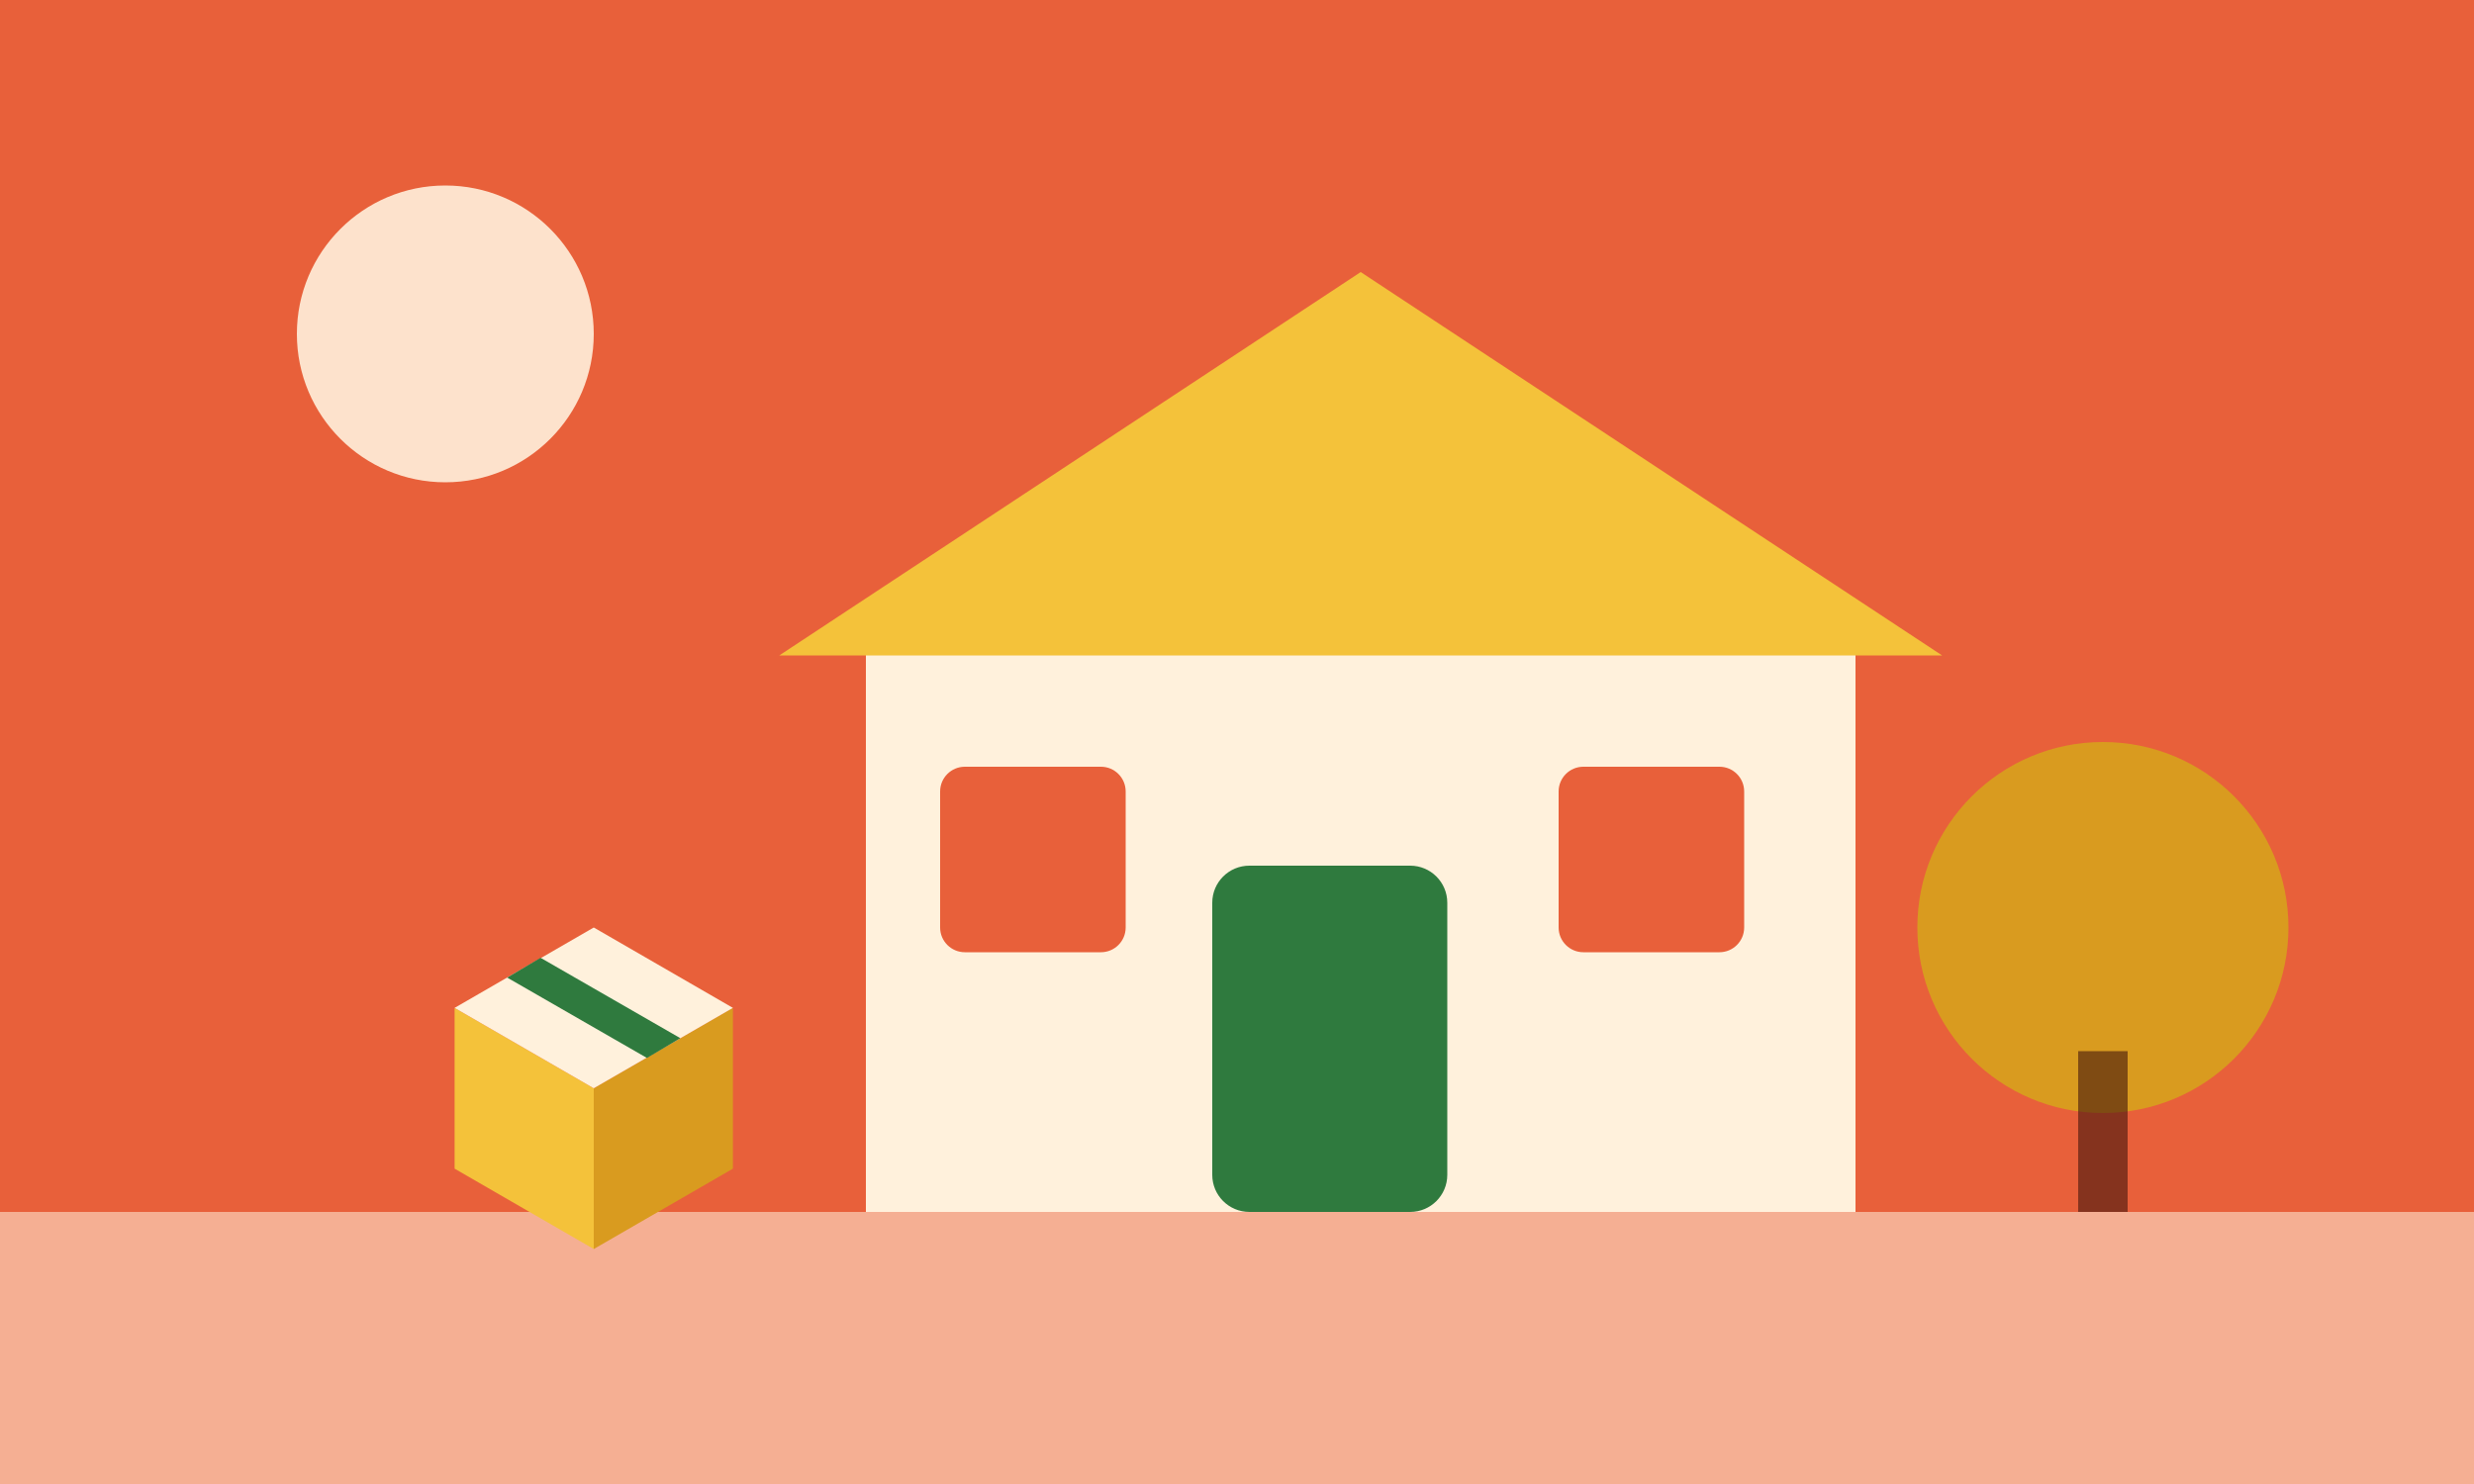
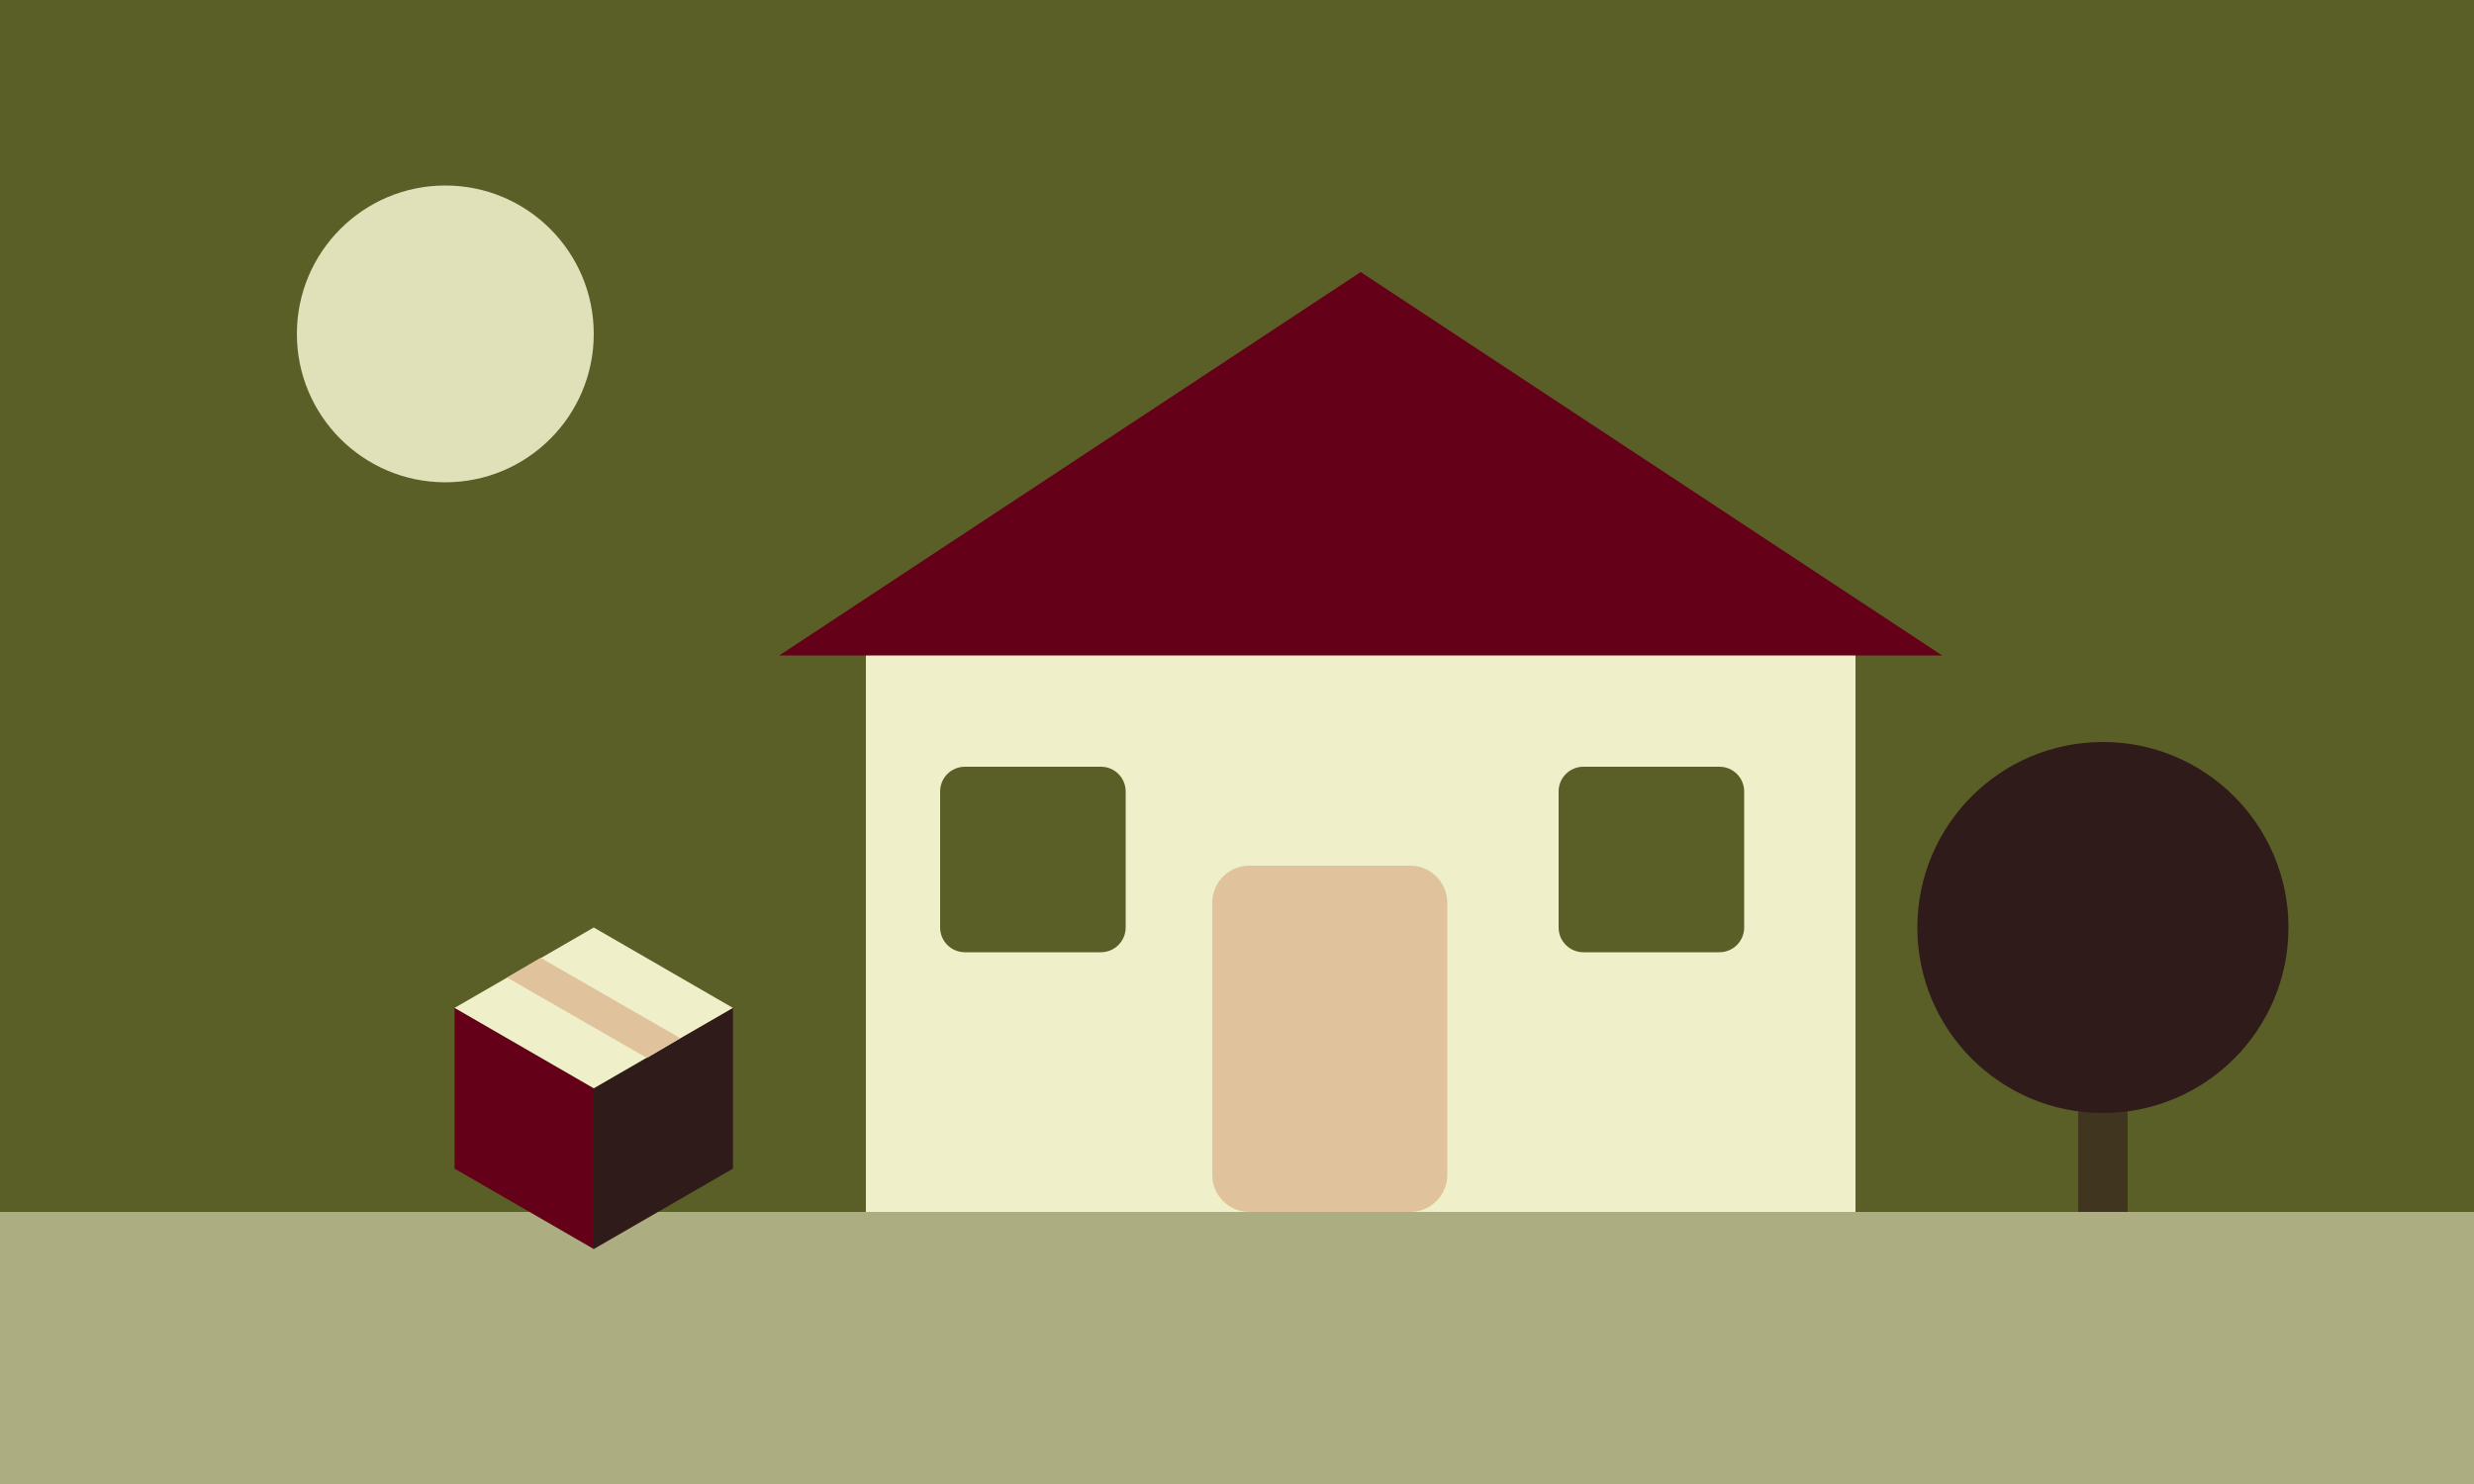
<svg xmlns="http://www.w3.org/2000/svg" viewBox="0 0 400 240" preserveAspectRatio="xMidYMid slice">
-   <rect width="400" height="240" fill="#e8603a" />
-   <circle cx="72" cy="54" r="24" fill="#fff1dc" opacity=".9" />
-   <rect x="0" y="196" width="400" height="44" fill="#fff1dc" opacity=".55" />
-   <rect x="228" y="62" width="18" height="40" fill="#d99b1f" />
-   <rect x="140" y="104" width="160" height="92" fill="#fff1dc" />
-   <polygon points="126,106 220,44 314,106" fill="#f4c23a" />
-   <rect x="196" y="140" width="38" height="56" rx="6" fill="#2f7a3e" />
-   <rect x="152" y="124" width="30" height="30" rx="4" fill="#e8603a" />
-   <rect x="252" y="124" width="30" height="30" rx="4" fill="#e8603a" />
-   <polygon points="73.5,163.0 96.0,176.0 96.0,202.0 73.5,189.0" fill="#f4c23a" />
-   <polygon points="96.0,176.0 118.5,163.0 118.5,189.0 96.0,202.0" fill="#d99b1f" />
-   <polygon points="96.0,150.0 118.5,163.0 96.0,176.0 73.5,163.0" fill="#fff1dc" />
-   <polygon points="87.4,154.9 82.0,158.1 104.6,171.1 110.0,167.9" fill="#2f7a3e" />
-   <circle cx="340" cy="150" r="30" fill="#d99b1f" />
-   <rect x="336" y="170" width="8" height="26" fill="#43160c" opacity=".6" />
+   <rect width="400" height="240" fill="#5A5E27" />
+   <circle cx="72" cy="54" r="24" fill="#EFEFC9" opacity=".9" />
+   <rect x="0" y="196" width="400" height="44" fill="#EFEFC9" opacity=".55" />
+   <rect x="228" y="62" width="18" height="40" fill="#2F1B1A" />
+   <rect x="140" y="104" width="160" height="92" fill="#EFEFC9" />
+   <polygon points="126,106 220,44 314,106" fill="#640017" />
+   <rect x="196" y="140" width="38" height="56" rx="6" fill="#E0C39D" />
+   <rect x="152" y="124" width="30" height="30" rx="4" fill="#5A5E27" />
+   <rect x="252" y="124" width="30" height="30" rx="4" fill="#5A5E27" />
+   <polygon points="73.5,163.0 96.0,176.0 96.0,202.0 73.5,189.0" fill="#640017" />
+   <polygon points="96.0,176.0 118.5,163.0 118.5,189.0 96.0,202.0" fill="#2F1B1A" />
+   <polygon points="96.0,150.0 118.5,163.0 96.0,176.0 73.5,163.0" fill="#EFEFC9" />
+   <polygon points="87.4,154.9 82.0,158.1 104.6,171.1 110.0,167.9" fill="#E0C39D" />
+   <circle cx="340" cy="150" r="30" fill="#2F1B1A" />
+   <rect x="336" y="170" width="8" height="26" fill="#2F1B1A" opacity=".6" />
</svg>
